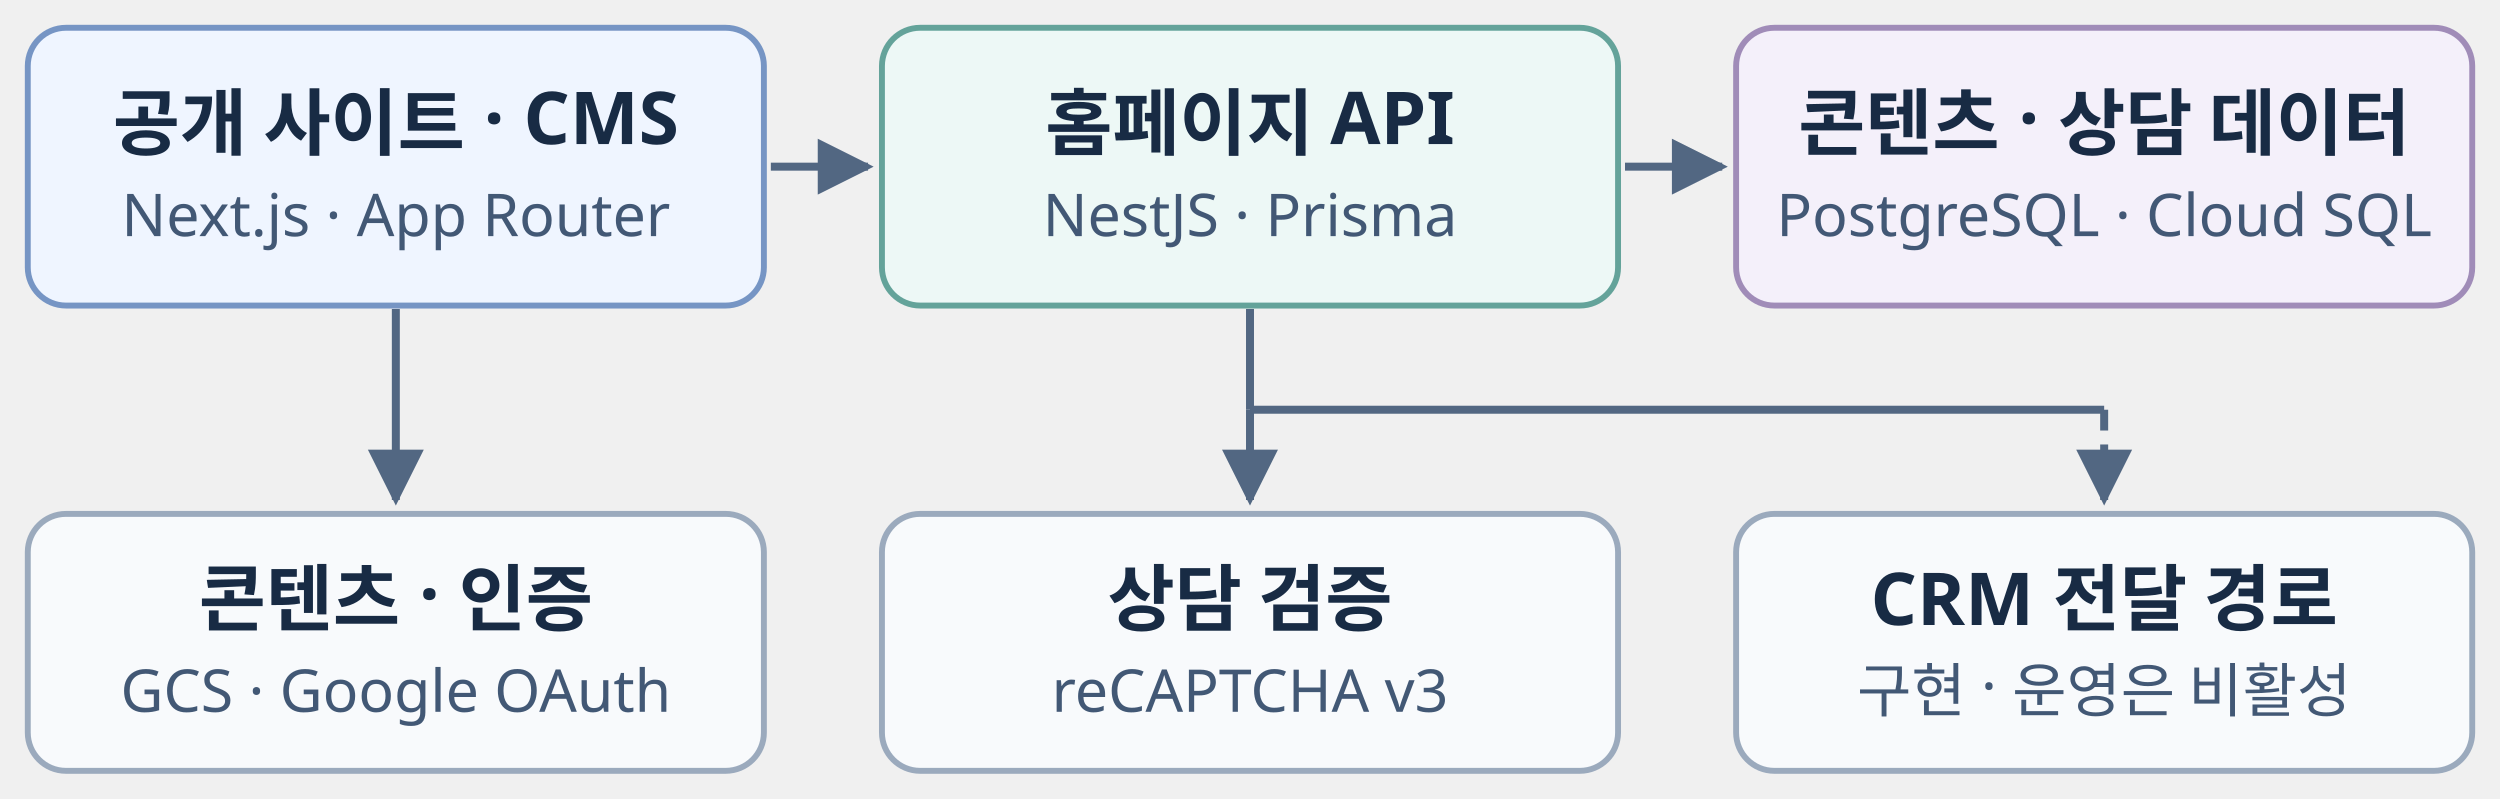
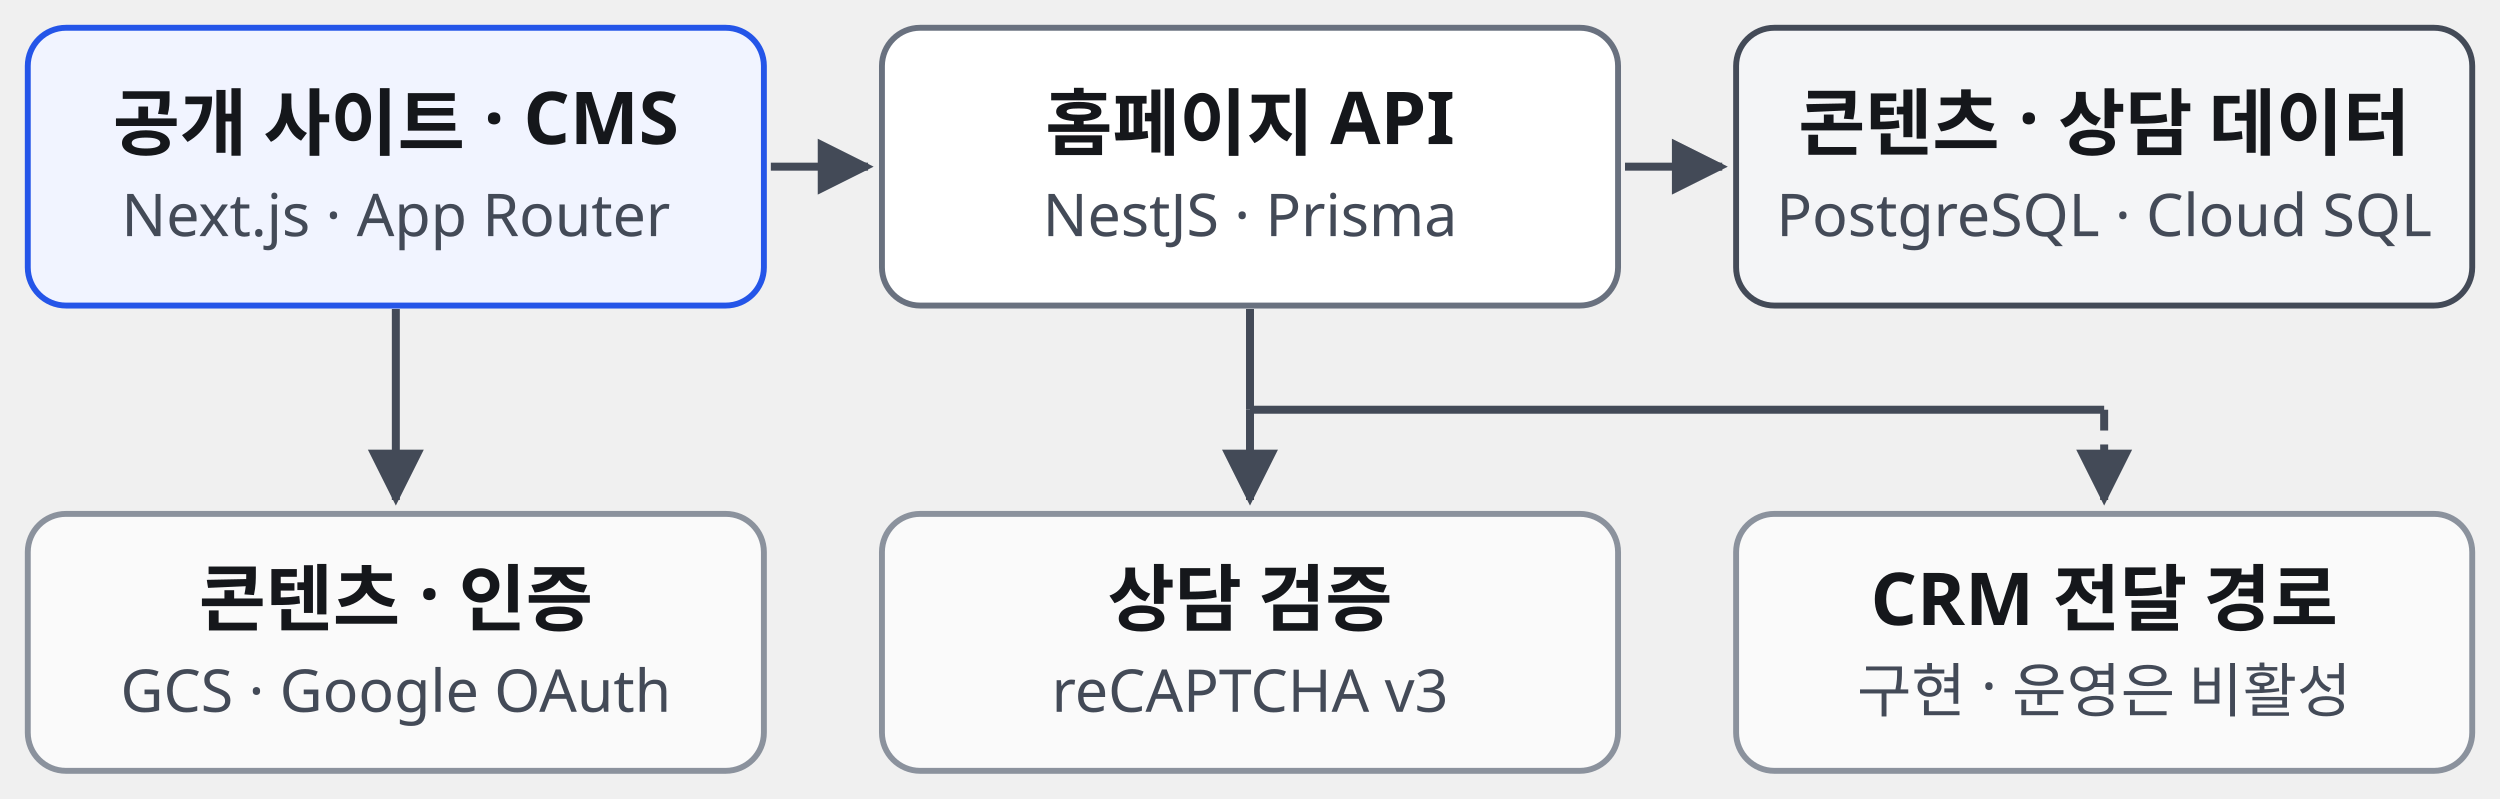
<svg xmlns="http://www.w3.org/2000/svg" width="720" height="230" viewBox="0 0 720 230" role="img" aria-labelledby="title desc">
  <defs>
    <marker id="arrow" viewBox="0 0 10 10" refX="9" refY="5" markerWidth="7" markerHeight="7" orient="auto-start-reverse">
-       <path d="M 0 0 L 10 5 L 0 10 z" fill="#526782" />
+       <path d="M 0 0 L 10 5 L 0 10 z" fill="#434a57" />
    </marker>
    <marker id="arrowStart" viewBox="0 0 10 10" refX="9" refY="5" markerWidth="7" markerHeight="7" orient="auto-start-reverse">
-       <path d="M 0 0 L 10 5 L 0 10 z" fill="#526782" />
+       <path d="M 0 0 L 10 5 L 0 10 z" fill="#434a57" />
    </marker>
  </defs>
-   <style>text{font-family:"Malgun Gothic","Apple SD Gothic Neo","Noto Sans KR",sans-serif;fill:#182b44}.label{font-size:21px;font-weight:700}.sub{font-size:17px;fill:#425875}.hint{font-size:17px;fill:#425875}.app{fill:#eff5ff;stroke:#7695c4;stroke-width:1.7}.api{fill:#edf8f6;stroke:#64a39a;stroke-width:1.7}.data{fill:#f4f0fa;stroke:#a08cb8;stroke-width:1.7}.external{fill:#f8fafc;stroke:#9baabd;stroke-width:1.7}.edge{fill:none;stroke:#526782;stroke-width:2.3;stroke-linejoin:round}.dashed{stroke-dasharray:6 4}</style>
+   <style>text{font-family:"Malgun Gothic","Apple SD Gothic Neo","Noto Sans KR",sans-serif;fill:#15171b}.label{font-size:21px;font-weight:700}.sub{font-size:17px;fill:#434a57}.hint{font-size:17px;fill:#434a57}.app{fill:#f1f4ff;stroke:#2455e8;stroke-width:1.7}.api{fill:#ffffff;stroke:#69717f;stroke-width:1.7}.data{fill:#f4f5f7;stroke:#434a57;stroke-width:1.7}.external{fill:#fafafa;stroke:#8b929d;stroke-width:1.7}.edge{fill:none;stroke:#434a57;stroke-width:2.3;stroke-linejoin:round}.dashed{stroke-dasharray:6 4}</style>
  <g>
    <rect x="8" y="8" width="212" height="80" rx="11" class="app" />
    <text x="114" y="43" class="label" text-anchor="middle">공개 사이트 · CMS</text>
    <text x="114" y="68" class="sub" text-anchor="middle">Next.js · App Router</text>
  </g>
  <g>
    <rect x="254" y="8" width="212" height="80" rx="11" class="api" />
    <text x="360" y="43" class="label" text-anchor="middle">홈페이지 API</text>
    <text x="360" y="68" class="sub" text-anchor="middle">NestJS · Prisma</text>
  </g>
  <g>
    <rect x="500" y="8" width="212" height="80" rx="11" class="data" />
    <text x="606" y="43" class="label" text-anchor="middle">콘텐츠 · 상담 데이터</text>
    <text x="606" y="68" class="sub" text-anchor="middle">PostgreSQL · Cloud SQL</text>
  </g>
  <path d="M 222 48 H 250" class="edge" marker-end="url(#arrow)" />
  <path d="M 468 48 H 496" class="edge" marker-end="url(#arrow)" />
  <path class="edge" d="M 360 89 V 118 M 360 118 H 606" />
  <path d="M 114 89 V 144" class="edge" marker-end="url(#arrow)" />
  <g>
    <rect x="8" y="148" width="212" height="74" rx="11" class="external" />
    <text x="114" y="180" class="label" text-anchor="middle">콘텐츠 · 인증</text>
    <text x="114" y="205" class="sub" text-anchor="middle">GCS · Google OAuth</text>
  </g>
  <path d="M 360 118 V 144" class="edge" marker-end="url(#arrow)" />
  <g>
    <rect x="254" y="148" width="212" height="74" rx="11" class="external" />
    <text x="360" y="180" class="label" text-anchor="middle">상담 검증</text>
    <text x="360" y="205" class="sub" text-anchor="middle">reCAPTCHA v3</text>
  </g>
  <path d="M 606 118 V 144" class="edge dashed" marker-end="url(#arrow)" />
  <g>
    <rect x="500" y="148" width="212" height="74" rx="11" class="external" />
    <text x="606" y="180" class="label" text-anchor="middle">CRM 전달 경로</text>
    <text x="606" y="205" class="sub" text-anchor="middle">구현 · 운영은 비활성</text>
  </g>
</svg>
